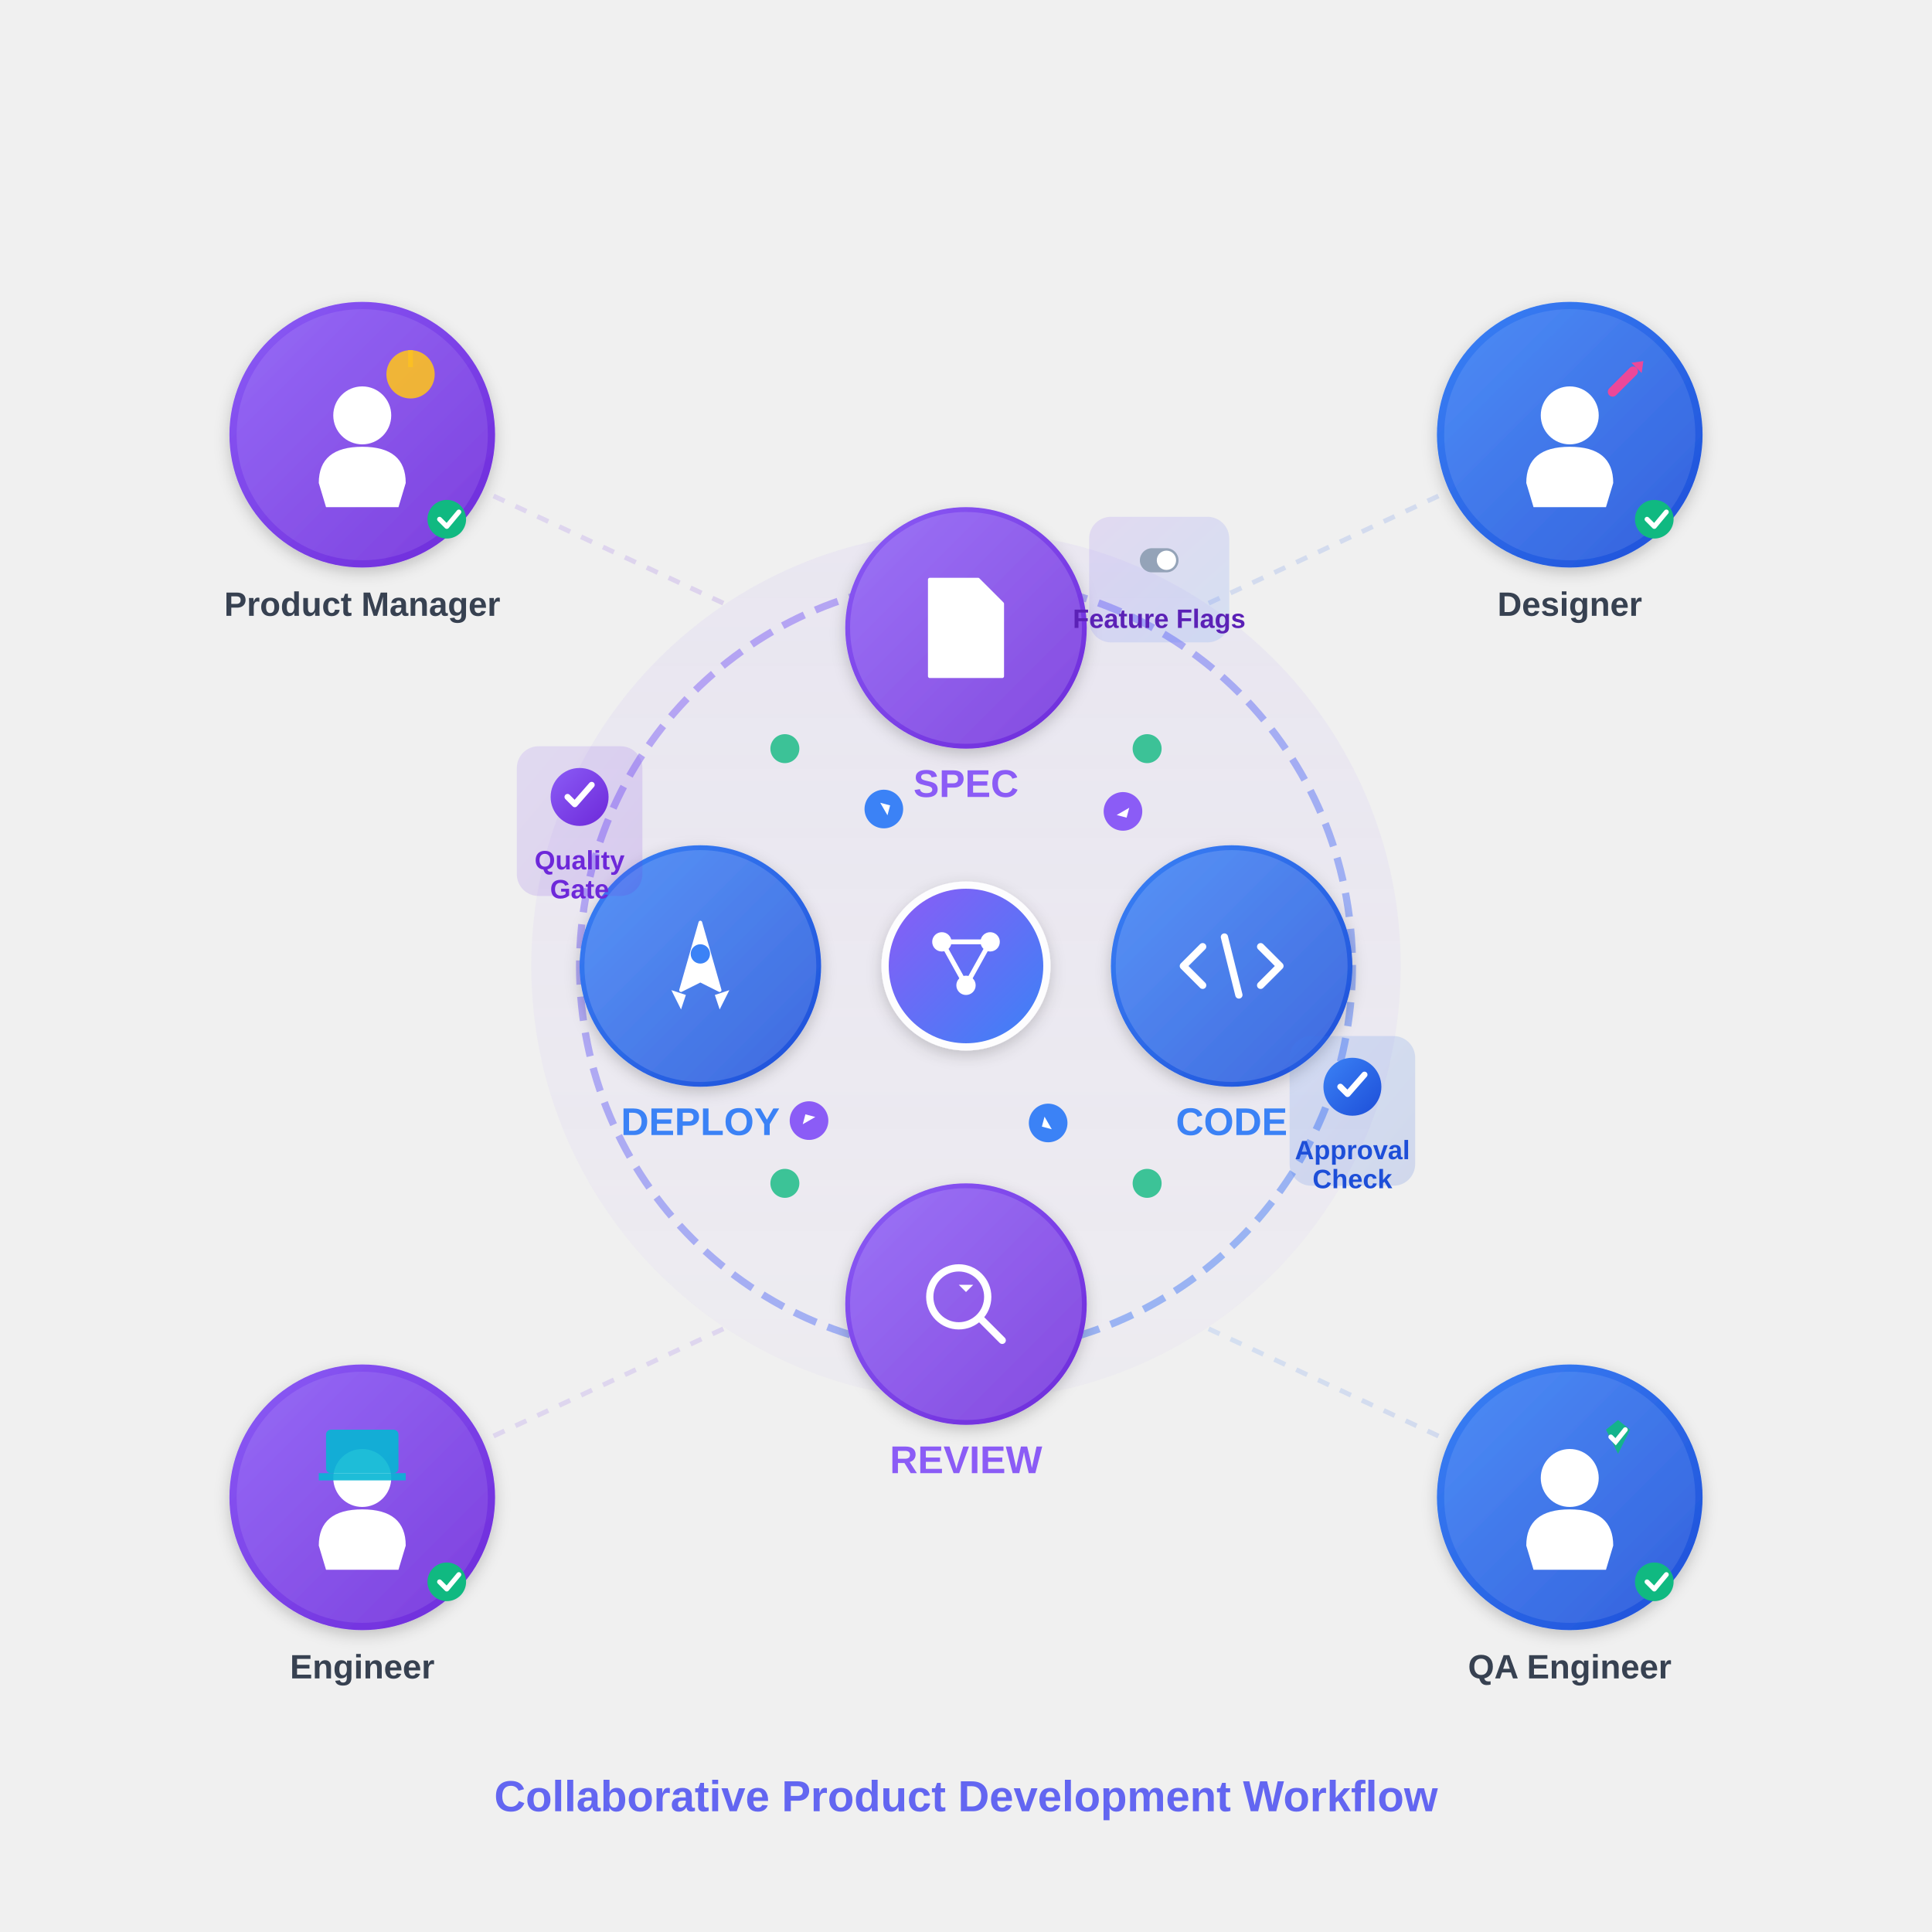
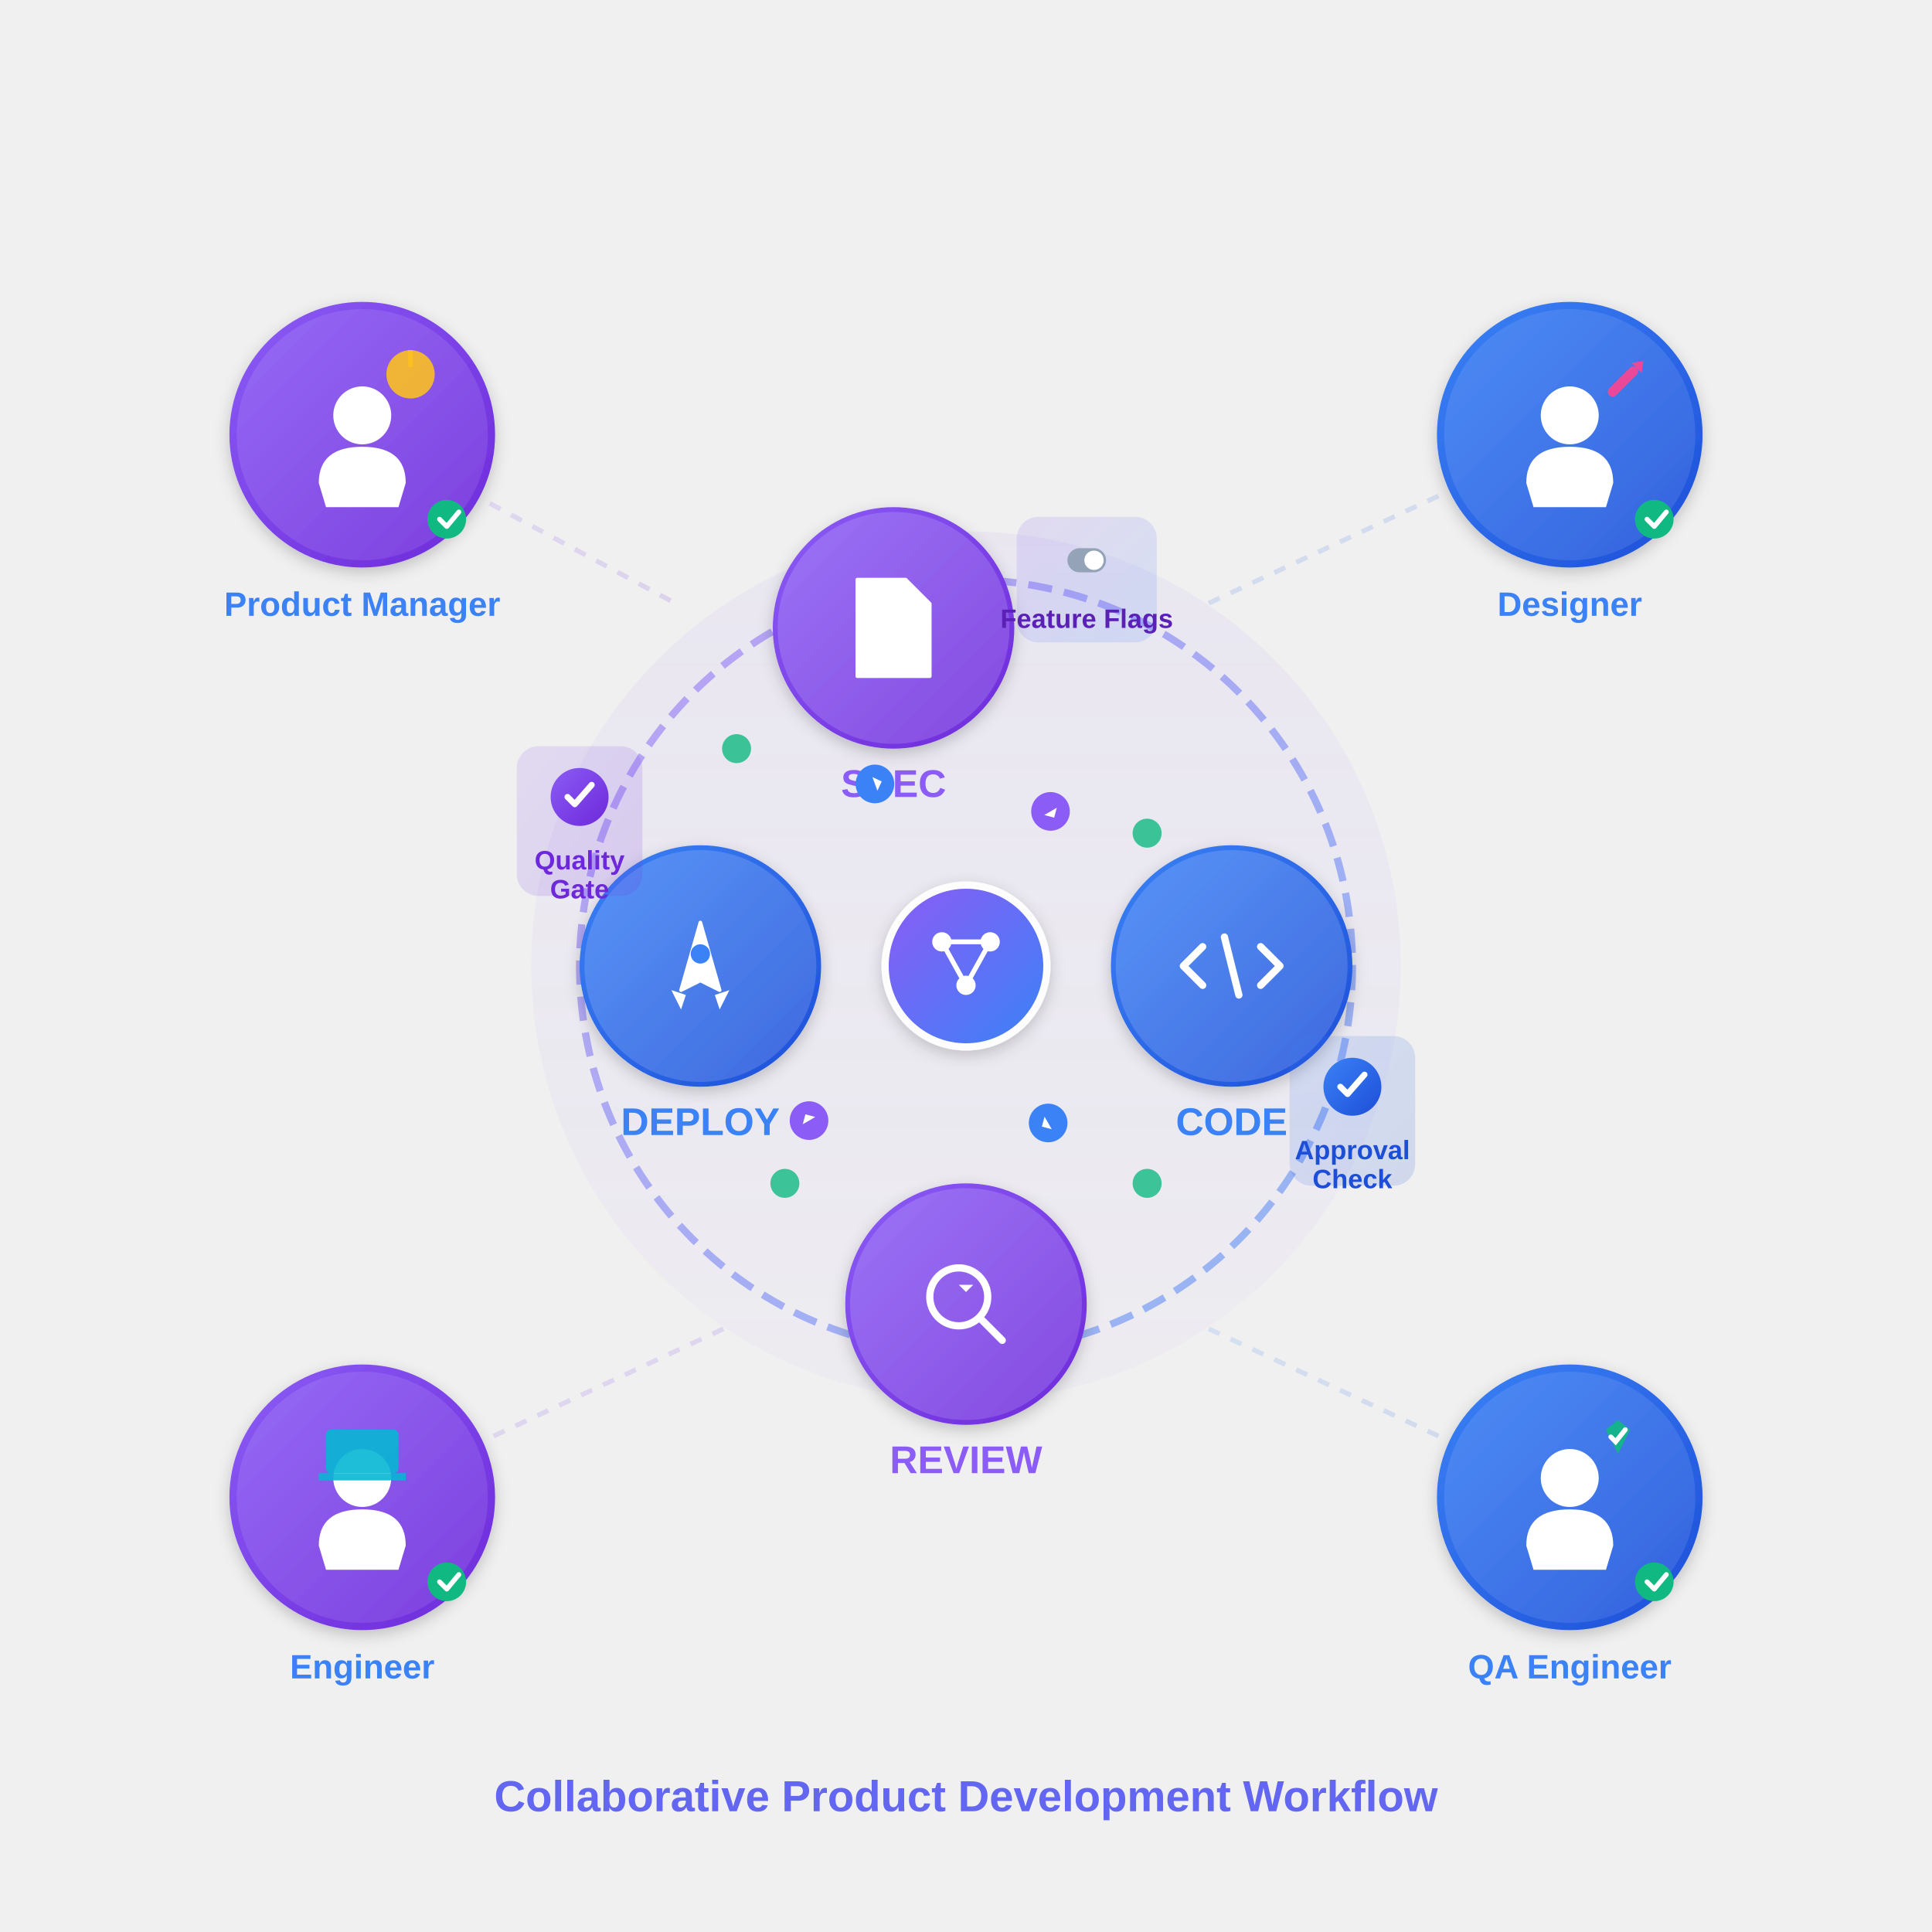
<svg xmlns="http://www.w3.org/2000/svg" width="800" height="800" viewBox="0 0 800 800">
  <defs>
    <linearGradient id="purpleGradient" x1="0%" y1="0%" x2="100%" y2="100%">
      <stop offset="0%" style="stop-color:#8b5cf6;stop-opacity:1" />
      <stop offset="100%" style="stop-color:#6d28d9;stop-opacity:1" />
    </linearGradient>
    <linearGradient id="blueGradient" x1="0%" y1="0%" x2="100%" y2="100%">
      <stop offset="0%" style="stop-color:#3b82f6;stop-opacity:1" />
      <stop offset="100%" style="stop-color:#1d4ed8;stop-opacity:1" />
    </linearGradient>
    <linearGradient id="purpleBlueGradient" x1="0%" y1="0%" x2="100%" y2="100%">
      <stop offset="0%" style="stop-color:#8b5cf6;stop-opacity:1" />
      <stop offset="100%" style="stop-color:#3b82f6;stop-opacity:1" />
    </linearGradient>
    <linearGradient id="lightPurple" x1="0%" y1="0%" x2="0%" y2="100%">
      <stop offset="0%" style="stop-color:#a78bfa;stop-opacity:0.3" />
      <stop offset="100%" style="stop-color:#8b5cf6;stop-opacity:0.1" />
    </linearGradient>
    <linearGradient id="lightBlue" x1="0%" y1="0%" x2="0%" y2="100%">
      <stop offset="0%" style="stop-color:#60a5fa;stop-opacity:0.3" />
      <stop offset="100%" style="stop-color:#3b82f6;stop-opacity:0.1" />
    </linearGradient>
    <filter id="shadow" x="-50%" y="-50%" width="200%" height="200%">
      <feGaussianBlur in="SourceAlpha" stdDeviation="3" />
      <feOffset dx="0" dy="2" result="offsetblur" />
      <feComponentTransfer>
        <feFuncA type="linear" slope="0.2" />
      </feComponentTransfer>
      <feMerge>
        <feMergeNode />
        <feMergeNode in="SourceGraphic" />
      </feMerge>
    </filter>
    <filter id="glow" x="-50%" y="-50%" width="200%" height="200%">
      <feGaussianBlur stdDeviation="4" result="coloredBlur" />
      <feMerge>
        <feMergeNode in="coloredBlur" />
        <feMergeNode in="SourceGraphic" />
      </feMerge>
    </filter>
  </defs>
  <g opacity="0.15">
-     <line x1="150" y1="180" x2="300" y2="250" stroke="url(#purpleGradient)" stroke-width="2" stroke-dasharray="5,5" />
+     <line x1="150" y1="180" x2="280" y2="250" stroke="url(#purpleGradient)" stroke-width="2" stroke-dasharray="5,5" />
    <line x1="650" y1="180" x2="500" y2="250" stroke="url(#blueGradient)" stroke-width="2" stroke-dasharray="5,5" />
    <line x1="150" y1="620" x2="300" y2="550" stroke="url(#purpleGradient)" stroke-width="2" stroke-dasharray="5,5" />
    <line x1="650" y1="620" x2="500" y2="550" stroke="url(#blueGradient)" stroke-width="2" stroke-dasharray="5,5" />
  </g>
  <circle cx="400" cy="400" r="180" fill="url(#lightPurple)" opacity="0.3" />
  <circle cx="400" cy="400" r="160" fill="none" stroke="url(#purpleBlueGradient)" stroke-width="3" stroke-dasharray="10,5" opacity="0.5" />
-   <g transform="translate(400, 260)">
+   <g transform="translate(370, 260)">
    <circle r="50" fill="url(#purpleGradient)" filter="url(#shadow)" />
    <circle r="48" fill="white" opacity="0.15" />
    <path d="M -15,-20 L -15,20 L 15,20 L 15,-10 L 5,-20 Z M 5,-20 L 5,-10 L 15,-10" fill="white" stroke="white" stroke-width="1.5" stroke-linejoin="round" />
    <line x1="-8" y1="0" x2="8" y2="0" stroke="white" stroke-width="2" />
    <line x1="-8" y1="6" x2="8" y2="6" stroke="white" stroke-width="2" />
    <line x1="-8" y1="12" x2="5" y2="12" stroke="white" stroke-width="2" />
    <text y="70" text-anchor="middle" font-family="Arial, sans-serif" font-size="16" font-weight="bold" fill="#8b5cf6">SPEC</text>
  </g>
-   <g transform="translate(450, 310) rotate(60)">
+   <g transform="translate(420, 310) rotate(60)">
    <path d="M 0,0 L 60,0" stroke="url(#purpleBlueGradient)" stroke-width="4" stroke-linecap="round" marker-end="url(#arrowPurple)" />
    <circle cx="30" cy="0" r="8" fill="#8b5cf6" />
    <path d="M 30,-3 L 33,0 L 30,3" fill="white" stroke="none" />
  </g>
  <g transform="translate(510, 400)">
    <circle r="50" fill="url(#blueGradient)" filter="url(#shadow)" />
    <circle r="48" fill="white" opacity="0.15" />
    <path d="M -12,-8 L -20,0 L -12,8 M 12,-8 L 20,0 L 12,8" fill="none" stroke="white" stroke-width="3" stroke-linecap="round" stroke-linejoin="round" />
    <line x1="-3" y1="-12" x2="3" y2="12" stroke="white" stroke-width="3" stroke-linecap="round" />
    <text y="70" text-anchor="middle" font-family="Arial, sans-serif" font-size="16" font-weight="bold" fill="#3b82f6">CODE</text>
  </g>
  <g transform="translate(460, 450) rotate(150)">
    <path d="M 0,0 L 60,0" stroke="url(#purpleBlueGradient)" stroke-width="4" stroke-linecap="round" />
    <circle cx="30" cy="0" r="8" fill="#3b82f6" />
    <path d="M 30,-3 L 33,0 L 30,3" fill="white" stroke="none" />
  </g>
  <g transform="translate(400, 540)">
    <circle r="50" fill="url(#purpleGradient)" filter="url(#shadow)" />
    <circle r="48" fill="white" opacity="0.15" />
    <circle cx="-3" cy="-3" r="12" fill="none" stroke="white" stroke-width="3" />
    <line x1="6" y1="6" x2="15" y2="15" stroke="white" stroke-width="3" stroke-linecap="round" />
    <path d="M -3,-8 L 0,-5 L 3,-8" fill="white" stroke="none" />
    <text y="70" text-anchor="middle" font-family="Arial, sans-serif" font-size="16" font-weight="bold" fill="#8b5cf6">REVIEW</text>
  </g>
  <g transform="translate(350, 490) rotate(240)">
    <path d="M 0,0 L 60,0" stroke="url(#purpleBlueGradient)" stroke-width="4" stroke-linecap="round" />
    <circle cx="30" cy="0" r="8" fill="#8b5cf6" />
    <path d="M 30,-3 L 33,0 L 30,3" fill="white" stroke="none" />
  </g>
  <g transform="translate(290, 400)">
    <circle r="50" fill="url(#blueGradient)" filter="url(#shadow)" />
    <circle r="48" fill="white" opacity="0.15" />
    <path d="M 0,-18 L -8,10 L 0,6 L 8,10 Z" fill="white" stroke="white" stroke-width="1.5" stroke-linejoin="round" />
    <circle cx="0" cy="-5" r="4" fill="#3b82f6" />
    <path d="M -12,10 L -8,18 L -6,12 Z" fill="white" />
    <path d="M 12,10 L 8,18 L 6,12 Z" fill="white" />
    <text y="70" text-anchor="middle" font-family="Arial, sans-serif" font-size="16" font-weight="bold" fill="#3b82f6">DEPLOY</text>
  </g>
-   <g transform="translate(340, 350) rotate(330)">
+   <g transform="translate(320, 340) rotate(340)">
    <path d="M 0,0 L 60,0" stroke="url(#purpleBlueGradient)" stroke-width="4" stroke-linecap="round" />
-     <circle cx="30" cy="0" r="8" fill="#3b82f6" />
-     <path d="M 30,-3 L 33,0 L 30,3" fill="white" stroke="none" />
+     <circle cx="45" cy="0" r="8" fill="#3b82f6" />
+     <path d="M 45,-3 L 48,0 L 45,3" fill="white" stroke="none" />
  </g>
  <g transform="translate(150, 180)">
    <circle cx="0" cy="0" r="55" fill="url(#purpleGradient)" filter="url(#shadow)" />
    <circle cx="0" cy="0" r="52" fill="white" opacity="0.1" />
    <circle cx="0" cy="-8" r="12" fill="white" />
    <path d="M -18,20 Q -18,5 0,5 Q 18,5 18,20 L 15,30 L -15,30 Z" fill="white" />
    <circle cx="20" cy="-25" r="10" fill="#fbbf24" opacity="0.9" />
    <path d="M 20,-28 L 20,-35" stroke="#fbbf24" stroke-width="2" />
-     <text y="75" text-anchor="middle" font-family="Arial, sans-serif" font-size="14" font-weight="600" fill="#374151">Product Manager</text>
+     <text y="75" text-anchor="middle" font-family="Arial, sans-serif" font-size="14" font-weight="600" fill="#3b82f6">Product Manager</text>
    <circle cx="35" cy="35" r="8" fill="#10b981" />
    <path d="M 32,35 L 35,38 L 40,32" fill="none" stroke="white" stroke-width="2" stroke-linecap="round" stroke-linejoin="round" />
  </g>
  <g transform="translate(650, 180)">
    <circle cx="0" cy="0" r="55" fill="url(#blueGradient)" filter="url(#shadow)" />
    <circle cx="0" cy="0" r="52" fill="white" opacity="0.1" />
    <circle cx="0" cy="-8" r="12" fill="white" />
    <path d="M -18,20 Q -18,5 0,5 Q 18,5 18,20 L 15,30 L -15,30 Z" fill="white" />
    <g transform="translate(22, -22) rotate(45)">
      <rect x="-2" y="-8" width="4" height="16" fill="#ec4899" rx="2" />
      <path d="M -3,-8 L 0,-12 L 3,-8" fill="#ec4899" />
    </g>
-     <text y="75" text-anchor="middle" font-family="Arial, sans-serif" font-size="14" font-weight="600" fill="#374151">Designer</text>
+     <text y="75" text-anchor="middle" font-family="Arial, sans-serif" font-size="14" font-weight="600" fill="#3b82f6">Designer</text>
    <circle cx="35" cy="35" r="8" fill="#10b981" />
    <path d="M 32,35 L 35,38 L 40,32" fill="none" stroke="white" stroke-width="2" stroke-linecap="round" stroke-linejoin="round" />
  </g>
  <g transform="translate(150, 620)">
    <circle cx="0" cy="0" r="55" fill="url(#purpleGradient)" filter="url(#shadow)" />
    <circle cx="0" cy="0" r="52" fill="white" opacity="0.1" />
    <circle cx="0" cy="-8" r="12" fill="white" />
    <path d="M -18,20 Q -18,5 0,5 Q 18,5 18,20 L 15,30 L -15,30 Z" fill="white" />
    <rect x="-15" y="-28" width="30" height="18" rx="2" fill="#06b6d4" opacity="0.9" />
    <rect x="-18" y="-10" width="36" height="3" fill="#06b6d4" opacity="0.9" />
-     <text y="75" text-anchor="middle" font-family="Arial, sans-serif" font-size="14" font-weight="600" fill="#374151">Engineer</text>
+     <text y="75" text-anchor="middle" font-family="Arial, sans-serif" font-size="14" font-weight="600" fill="#3b82f6">Engineer</text>
    <circle cx="35" cy="35" r="8" fill="#10b981" />
    <path d="M 32,35 L 35,38 L 40,32" fill="none" stroke="white" stroke-width="2" stroke-linecap="round" stroke-linejoin="round" />
  </g>
  <g transform="translate(650, 620)">
    <circle cx="0" cy="0" r="55" fill="url(#blueGradient)" filter="url(#shadow)" />
    <circle cx="0" cy="0" r="52" fill="white" opacity="0.1" />
    <circle cx="0" cy="-8" r="12" fill="white" />
    <path d="M -18,20 Q -18,5 0,5 Q 18,5 18,20 L 15,30 L -15,30 Z" fill="white" />
    <path d="M 20,-32 L 25,-28 L 20,-18 L 15,-28 Z" fill="#10b981" opacity="0.9" />
    <path d="M 17,-25 L 19,-23 L 23,-28" fill="none" stroke="white" stroke-width="2" stroke-linecap="round" />
-     <text y="75" text-anchor="middle" font-family="Arial, sans-serif" font-size="14" font-weight="600" fill="#374151">QA Engineer</text>
+     <text y="75" text-anchor="middle" font-family="Arial, sans-serif" font-size="14" font-weight="600" fill="#3b82f6">QA Engineer</text>
    <circle cx="35" cy="35" r="8" fill="#10b981" />
    <path d="M 32,35 L 35,38 L 40,32" fill="none" stroke="white" stroke-width="2" stroke-linecap="round" stroke-linejoin="round" />
  </g>
  <g transform="translate(240, 340)">
    <rect x="-25" y="-30" width="50" height="60" rx="8" fill="url(#purpleGradient)" opacity="0.15" stroke="url(#purpleGradient)" stroke-width="2" />
    <circle cx="0" cy="-10" r="12" fill="url(#purpleGradient)" />
    <path d="M -5,-10 L -2,-7 L 5,-15" fill="none" stroke="white" stroke-width="2.5" stroke-linecap="round" stroke-linejoin="round" />
    <text y="20" text-anchor="middle" font-family="Arial, sans-serif" font-size="11" font-weight="600" fill="#6d28d9">Quality</text>
    <text y="32" text-anchor="middle" font-family="Arial, sans-serif" font-size="11" font-weight="600" fill="#6d28d9">Gate</text>
  </g>
  <g transform="translate(560, 460)">
    <rect x="-25" y="-30" width="50" height="60" rx="8" fill="url(#blueGradient)" opacity="0.15" stroke="url(#blueGradient)" stroke-width="2" />
    <circle cx="0" cy="-10" r="12" fill="url(#blueGradient)" />
    <path d="M -5,-10 L -2,-7 L 5,-15" fill="none" stroke="white" stroke-width="2.5" stroke-linecap="round" stroke-linejoin="round" />
    <text y="20" text-anchor="middle" font-family="Arial, sans-serif" font-size="11" font-weight="600" fill="#1d4ed8">Approval</text>
    <text y="32" text-anchor="middle" font-family="Arial, sans-serif" font-size="11" font-weight="600" fill="#1d4ed8">Check</text>
  </g>
-   <g transform="translate(480, 240)">
+   <g transform="translate(450, 240)">
    <rect x="-28" y="-25" width="56" height="50" rx="8" fill="url(#purpleBlueGradient)" opacity="0.15" stroke="url(#purpleBlueGradient)" stroke-width="2" />
    <g transform="translate(-8, -5)">
      <rect x="0" y="-8" width="16" height="10" rx="5" fill="#94a3b8" />
      <circle cx="11" cy="-3" r="4" fill="white" />
    </g>
    <text y="20" text-anchor="middle" font-family="Arial, sans-serif" font-size="11" font-weight="600" fill="#5b21b6">Feature Flags</text>
  </g>
  <g transform="translate(400, 400)">
    <circle r="35" fill="white" opacity="0.9" filter="url(#shadow)" />
    <circle r="32" fill="url(#purpleBlueGradient)" />
    <circle cx="-10" cy="-10" r="4" fill="white" />
    <circle cx="10" cy="-10" r="4" fill="white" />
    <circle cx="0" cy="8" r="4" fill="white" />
    <line x1="-10" y1="-10" x2="10" y2="-10" stroke="white" stroke-width="2" />
    <line x1="-10" y1="-10" x2="0" y2="8" stroke="white" stroke-width="2" />
    <line x1="10" y1="-10" x2="0" y2="8" stroke="white" stroke-width="2" />
  </g>
-   <circle cx="325" cy="310" r="6" fill="#10b981" opacity="0.8" />
-   <circle cx="475" cy="310" r="6" fill="#10b981" opacity="0.8" />
+   <circle cx="305" cy="310" r="6" fill="#10b981" opacity="0.8" />
+   <circle cx="475" cy="345" r="6" fill="#10b981" opacity="0.8" />
  <circle cx="325" cy="490" r="6" fill="#10b981" opacity="0.8" />
  <circle cx="475" cy="490" r="6" fill="#10b981" opacity="0.8" />
  <text x="400" y="750" text-anchor="middle" font-family="Arial, sans-serif" font-size="18" font-weight="bold" fill="#6366f1">Collaborative Product Development Workflow</text>
</svg>
